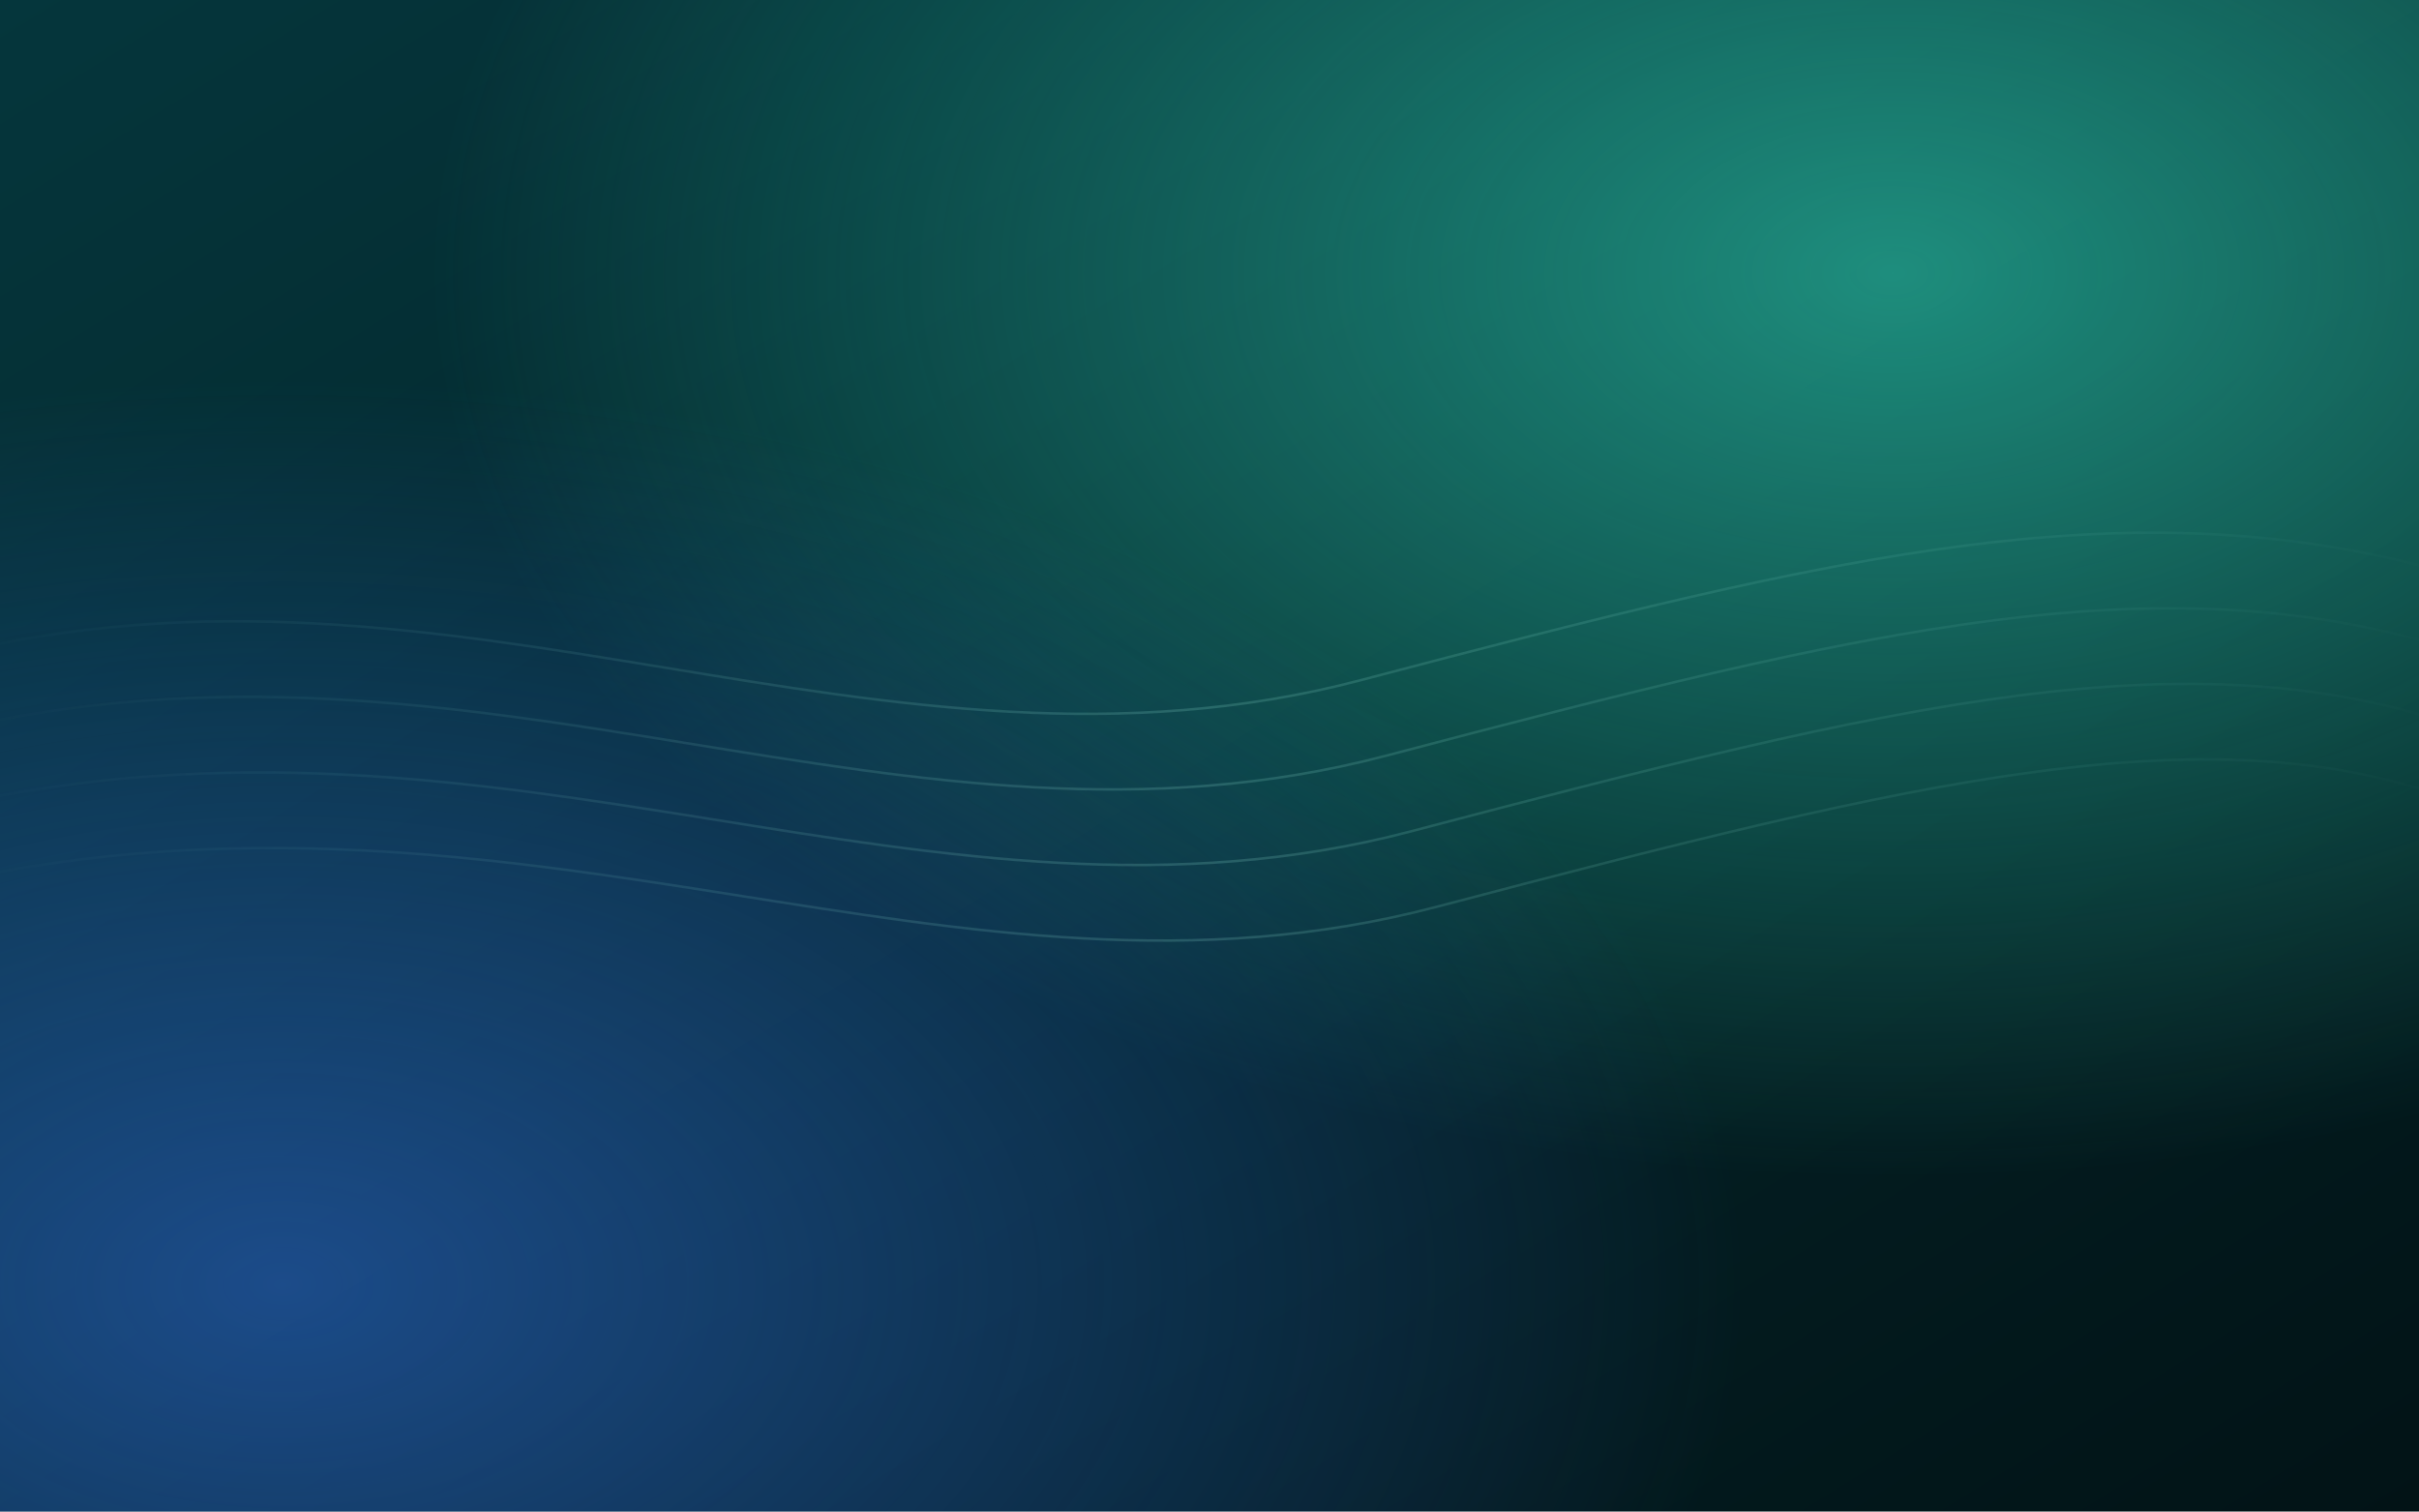
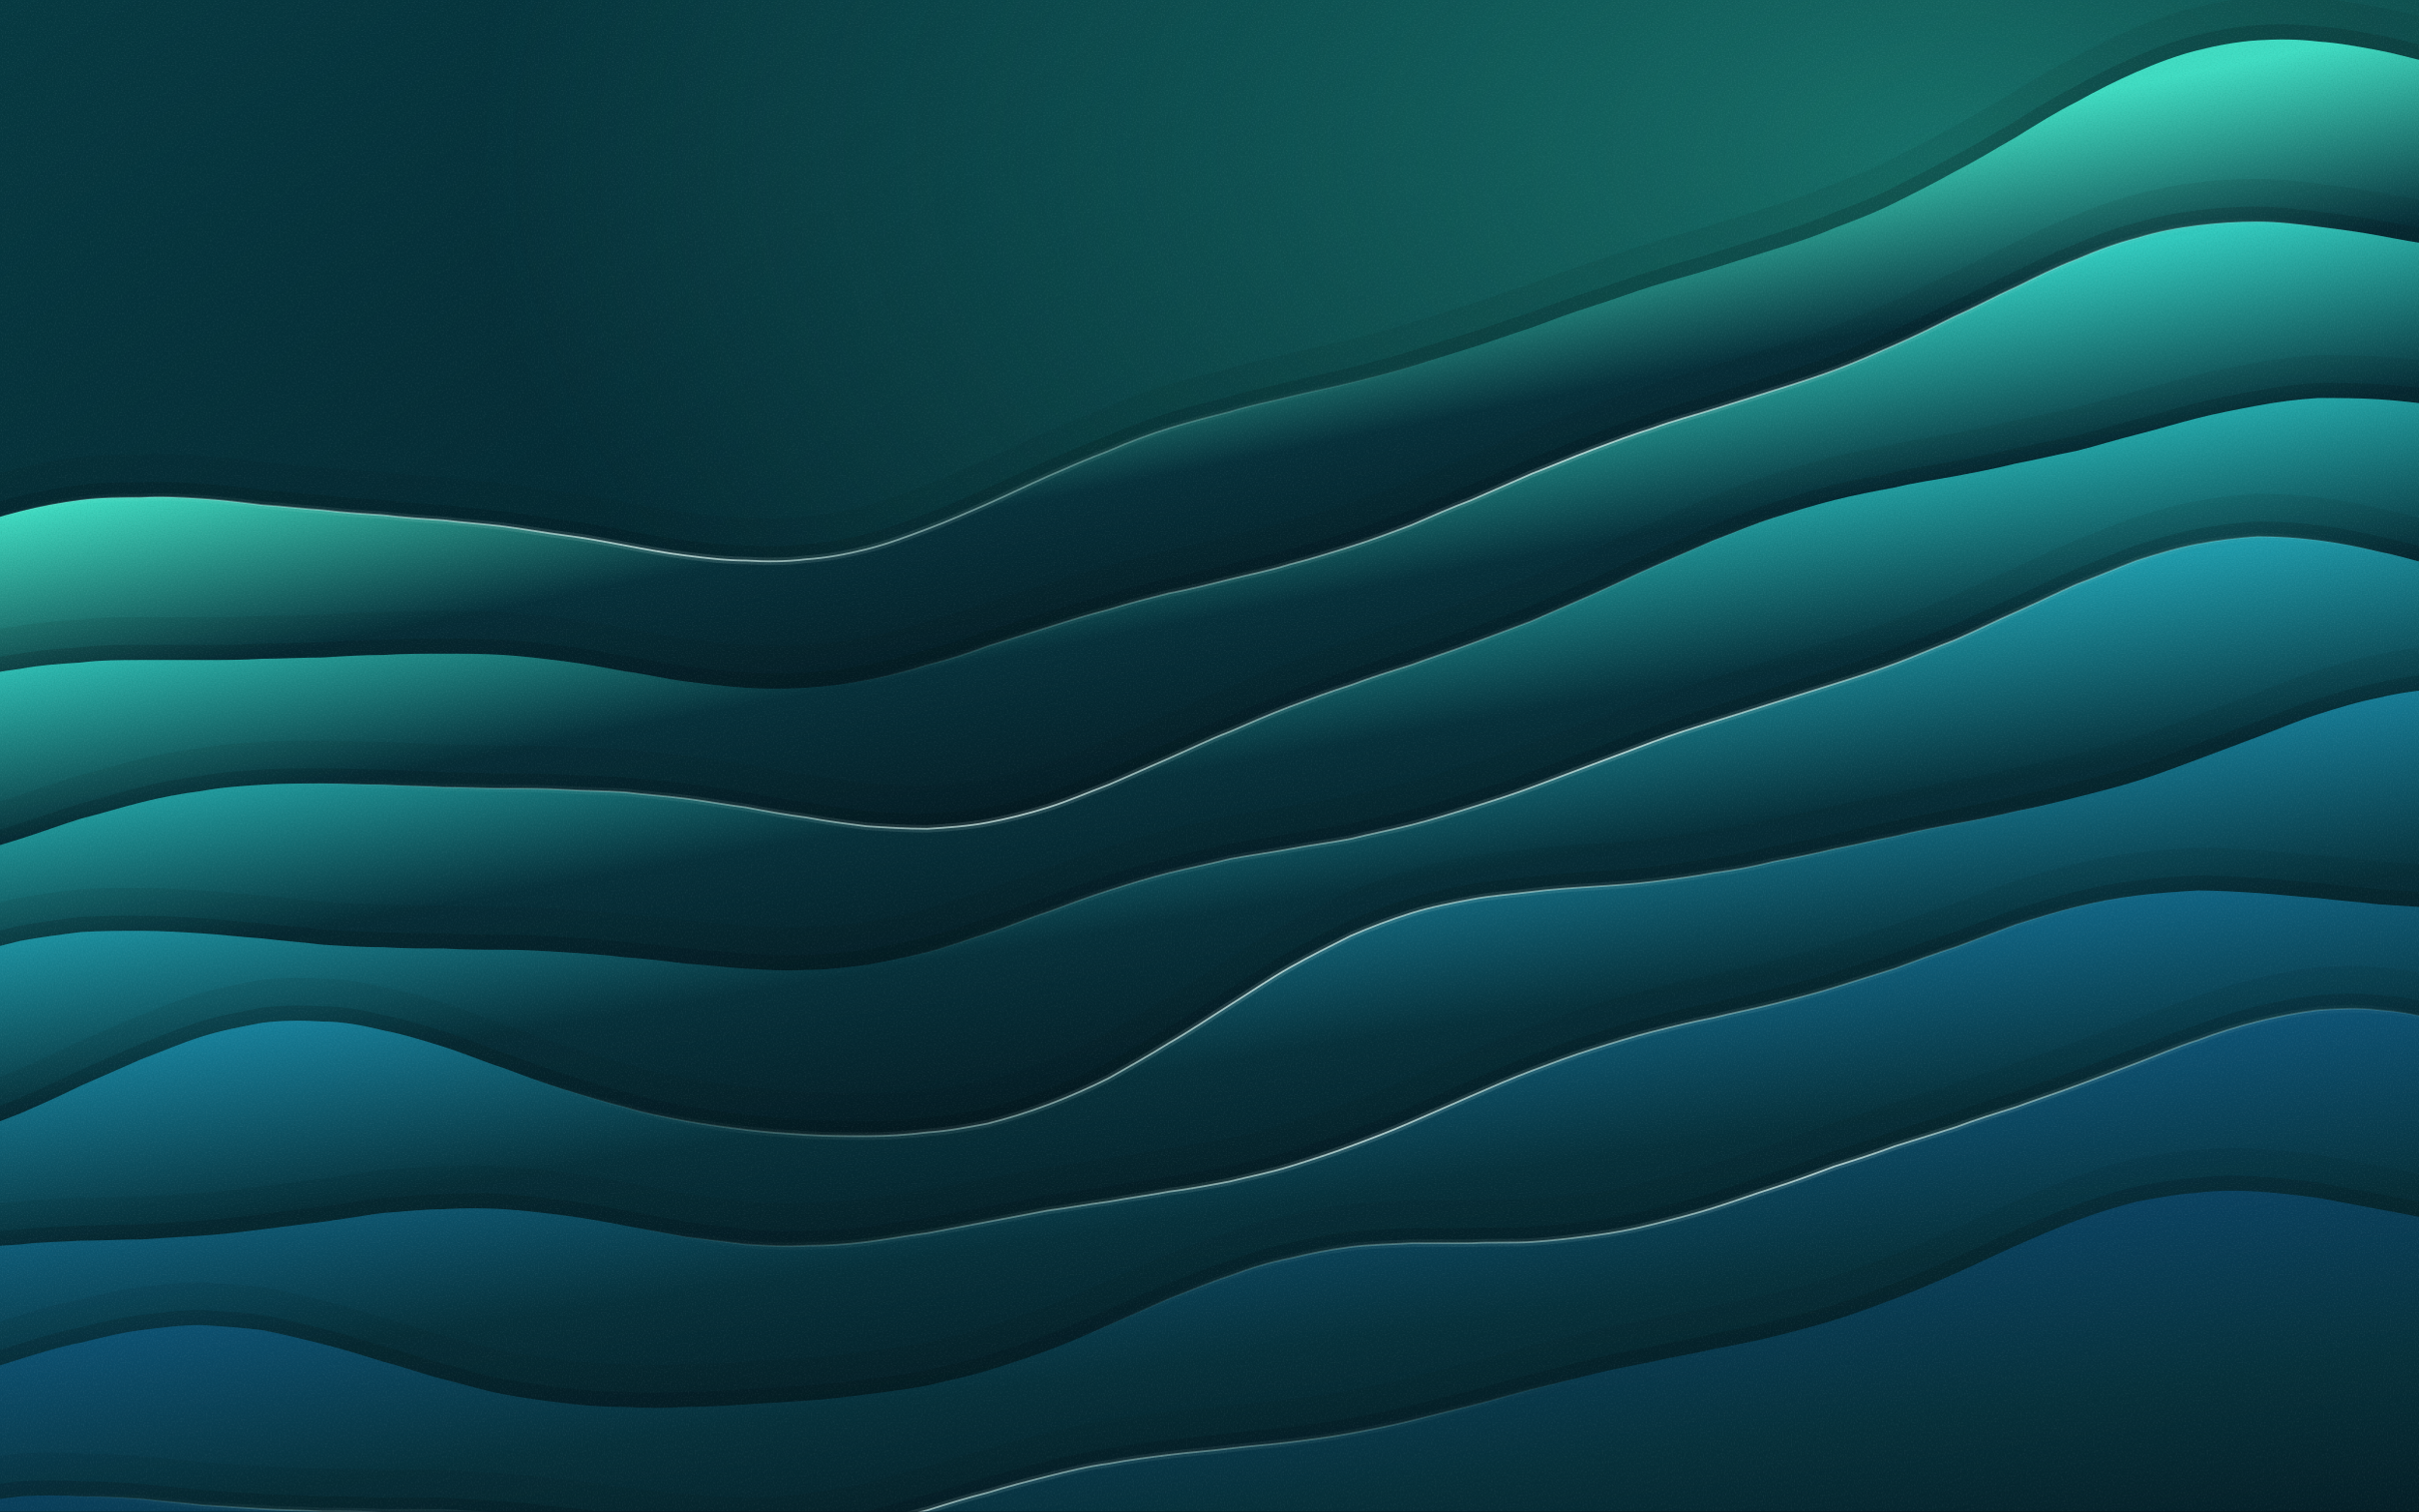
<svg xmlns="http://www.w3.org/2000/svg" width="1920" height="1200" viewBox="0 0 1920 1200" preserveAspectRatio="xMidYMid slice">
  <defs>
    <linearGradient id="bg" x1="0" y1="0" x2="1" y2="1">
-       <stop offset="0" stop-color="#05363c" />
-       <stop offset="1" stop-color="#021316" />
+       <stop offset="0" stop-color="#063a42" />
+       <stop offset=".5" stop-color="#03202a" />
+       <stop offset="1" stop-color="#020c12" />
    </linearGradient>
-     <radialGradient id="g1" cx="0.78" cy="0.18" r="0.6">
-       <stop offset="0" stop-color="#2fd3b5" stop-opacity="0.6" />
-       <stop offset="1" stop-color="#2fd3b5" stop-opacity="0" />
+     <radialGradient id="g1" cx=".8" cy=".1" r=".6">
+       <stop offset="0" stop-color="#2fe0c0" stop-opacity=".4" />
+       <stop offset="1" stop-color="#2fe0c0" stop-opacity="0" />
    </radialGradient>
-     <radialGradient id="g2" cx="0.12" cy="0.85" r="0.6">
-       <stop offset="0" stop-color="#2f6bd8" stop-opacity="0.55" />
-       <stop offset="1" stop-color="#2f6bd8" stop-opacity="0" />
+     <radialGradient id="g2" cx=".08" cy=".95" r=".6">
+       <stop offset="0" stop-color="#2a62d6" stop-opacity=".4" />
+       <stop offset="1" stop-color="#2a62d6" stop-opacity="0" />
    </radialGradient>
-     <linearGradient id="w" x1="0" y1="0" x2="1" y2="0">
-       <stop offset="0" stop-color="#9ff5e4" stop-opacity="0" />
-       <stop offset="0.5" stop-color="#9ff5e4" stop-opacity="0.18" />
-       <stop offset="1" stop-color="#9ff5e4" stop-opacity="0" />
+     <path id="e0" d="M-80 440C-72 437 -48 427 -32 421C-16 415 0 410 16 406C32 402 48 399 64 397C80 395 96 395 112 395C128 394 144 395 160 396C176 397 192 399 208 401C224 402 240 404 256 405C272 407 288 408 304 409C320 411 336 412 352 413C368 415 384 416 400 418C416 420 432 423 448 425C464 427 480 430 496 433C512 436 528 439 544 441C560 443 576 445 592 445C608 446 624 446 640 444C656 443 672 440 688 436C704 432 720 426 736 420C752 414 768 407 784 400C800 393 816 385 832 378C848 371 864 364 880 358C896 351 912 345 928 340C944 335 960 331 976 327C992 322 1008 319 1024 315C1040 311 1056 308 1072 304C1088 300 1104 296 1120 291C1136 286 1152 281 1168 276C1184 271 1200 265 1216 260C1232 254 1248 248 1264 243C1280 238 1296 232 1312 227C1328 222 1344 218 1360 213C1376 208 1392 203 1408 198C1424 193 1440 188 1456 181C1472 175 1488 169 1504 161C1520 153 1536 145 1552 136C1568 128 1584 118 1600 109C1616 99 1632 89 1648 81C1664 72 1680 64 1696 57C1712 50 1728 44 1744 40C1760 36 1776 33 1792 32C1808 31 1824 31 1840 33C1856 34 1872 37 1888 40C1904 43 1920 48 1936 51C1952 55 1976 62 1984 64" />
+     <linearGradient id="b0" x1="946" y1="218" x2="1025" y2="610" gradientUnits="userSpaceOnUse">
+       <stop offset="0" stop-color="#3fdcc2" />
+       <stop offset=".38" stop-color="#06303a" />
+       <stop offset="1" stop-color="#020d13" />
    </linearGradient>
+     <linearGradient id="h0" x1="0" y1="0" x2="1" y2="0">
+       <stop offset="0" stop-color="#c4fff2" stop-opacity="0" />
+       <stop offset=".017" stop-color="#c4fff2" stop-opacity="0" />
+       <stop offset=".297" stop-color="#e6fffa" stop-opacity=".95" />
+       <stop offset=".597" stop-color="#c4fff2" stop-opacity="0" />
+       <stop offset="1" stop-color="#c4fff2" stop-opacity="0" />
+     </linearGradient>
+     <path id="e1" d="M-80 554C-72 552 -48 544 -32 540C-16 536 0 533 16 531C32 528 48 527 64 526C80 524 96 524 112 524C128 524 144 524 160 524C176 524 192 524 208 523C224 523 240 522 256 522C272 521 288 520 304 520C320 519 336 519 352 519C368 519 384 519 400 520C416 521 432 523 448 525C464 527 480 530 496 533C512 535 528 539 544 541C560 543 576 545 592 546C608 547 624 547 640 546C656 545 672 543 688 540C704 537 720 533 736 528C752 524 768 519 784 513C800 508 816 503 832 498C848 493 864 488 880 484C896 479 912 475 928 471C944 468 960 464 976 460C992 456 1008 453 1024 448C1040 444 1056 439 1072 434C1088 429 1104 423 1120 417C1136 410 1152 403 1168 397C1184 390 1200 383 1216 376C1232 370 1248 363 1264 357C1280 351 1296 345 1312 340C1328 334 1344 330 1360 325C1376 320 1392 315 1408 310C1424 305 1440 300 1456 294C1472 288 1488 281 1504 274C1520 267 1536 259 1552 251C1568 244 1584 235 1600 228C1616 220 1632 212 1648 206C1664 199 1680 193 1696 189C1712 184 1728 181 1744 179C1760 177 1776 176 1792 176C1808 176 1824 178 1840 180C1856 182 1872 184 1888 187C1904 190 1920 193 1936 195C1952 198 1976 202 1984 203" />
+     <linearGradient id="b1" x1="947" y1="338" x2="1022" y2="731" gradientUnits="userSpaceOnUse">
+       <stop offset="0" stop-color="#31c9bd" />
+       <stop offset=".38" stop-color="#06303a" />
+       <stop offset="1" stop-color="#020d13" />
+     </linearGradient>
+     <linearGradient id="h1" x1="0" y1="0" x2="1" y2="0">
+       <stop offset="0" stop-color="#c4fff2" stop-opacity="0" />
+       <stop offset=".363" stop-color="#c4fff2" stop-opacity="0" />
+       <stop offset=".643" stop-color="#e6fffa" stop-opacity=".95" />
+       <stop offset=".943" stop-color="#c4fff2" stop-opacity="0" />
+       <stop offset="1" stop-color="#c4fff2" stop-opacity="0" />
+     </linearGradient>
+     <path id="e2" d="M-80 692C-72 690 -48 685 -32 680C-16 676 0 671 16 666C32 661 48 655 64 650C80 646 96 641 112 637C128 633 144 630 160 628C176 625 192 624 208 623C224 622 240 622 256 622C272 622 288 623 304 623C320 624 336 624 352 625C368 625 384 626 400 626C416 626 432 626 448 627C464 628 480 628 496 629C512 631 528 632 544 634C560 636 576 639 592 641C608 644 624 647 640 649C656 652 672 654 688 656C704 657 720 658 736 658C752 657 768 656 784 653C800 650 816 646 832 641C848 636 864 629 880 623C896 616 912 609 928 602C944 595 960 587 976 581C992 574 1008 567 1024 561C1040 555 1056 549 1072 544C1088 538 1104 533 1120 528C1136 522 1152 517 1168 511C1184 505 1200 499 1216 493C1232 486 1248 479 1264 472C1280 465 1296 457 1312 450C1328 443 1344 436 1360 429C1376 423 1392 416 1408 411C1424 406 1440 401 1456 397C1472 393 1488 390 1504 387C1520 383 1536 381 1552 378C1568 375 1584 372 1600 368C1616 365 1632 361 1648 358C1664 354 1680 349 1696 345C1712 341 1728 336 1744 332C1760 328 1776 325 1792 322C1808 319 1824 317 1840 316C1856 316 1872 316 1888 317C1904 318 1920 320 1936 322C1952 324 1976 329 1984 330" />
+     <linearGradient id="b2" x1="948" y1="458" x2="1018" y2="851" gradientUnits="userSpaceOnUse">
+       <stop offset="0" stop-color="#26b3b4" />
+       <stop offset=".38" stop-color="#06303a" />
+       <stop offset="1" stop-color="#020d13" />
+     </linearGradient>
+     <linearGradient id="h2" x1="0" y1="0" x2="1" y2="0">
+       <stop offset="0" stop-color="#c4fff2" stop-opacity="0" />
+       <stop offset=".155" stop-color="#c4fff2" stop-opacity="0" />
+       <stop offset=".435" stop-color="#e6fffa" stop-opacity=".95" />
+       <stop offset=".735" stop-color="#c4fff2" stop-opacity="0" />
+       <stop offset="1" stop-color="#c4fff2" stop-opacity="0" />
+     </linearGradient>
+     <path id="e3" d="M-80 774C-72 772 -48 764 -32 759C-16 755 0 751 16 747C32 744 48 742 64 740C80 739 96 739 112 739C128 739 144 740 160 741C176 742 192 744 208 745C224 747 240 748 256 750C272 751 288 752 304 752C320 753 336 753 352 753C368 754 384 754 400 754C416 754 432 755 448 756C464 757 480 758 496 760C512 761 528 763 544 765C560 766 576 768 592 769C608 770 624 771 640 770C656 770 672 768 688 766C704 763 720 760 736 756C752 752 768 746 784 741C800 736 816 729 832 724C848 718 864 712 880 707C896 702 912 697 928 693C944 689 960 686 976 682C992 679 1008 677 1024 674C1040 671 1056 669 1072 666C1088 662 1104 659 1120 655C1136 651 1152 646 1168 641C1184 636 1200 631 1216 625C1232 619 1248 613 1264 607C1280 601 1296 595 1312 589C1328 583 1344 578 1360 573C1376 568 1392 563 1408 558C1424 553 1440 548 1456 543C1472 538 1488 533 1504 527C1520 521 1536 514 1552 508C1568 501 1584 493 1600 486C1616 479 1632 471 1648 464C1664 458 1680 451 1696 445C1712 440 1728 435 1744 432C1760 429 1776 427 1792 426C1808 426 1824 427 1840 429C1856 431 1872 434 1888 438C1904 441 1920 446 1936 450C1952 454 1976 460 1984 462" />
+     <linearGradient id="b3" x1="948" y1="574" x2="1015" y2="968" gradientUnits="userSpaceOnUse">
+       <stop offset="0" stop-color="#1e9aaa" />
+       <stop offset=".38" stop-color="#06303a" />
+       <stop offset="1" stop-color="#020d13" />
+     </linearGradient>
+     <linearGradient id="h3" x1="0" y1="0" x2="1" y2="0">
+       <stop offset="0" stop-color="#c4fff2" stop-opacity="0" />
+       <stop offset=".381" stop-color="#c4fff2" stop-opacity="0" />
+       <stop offset=".661" stop-color="#e6fffa" stop-opacity=".95" />
+       <stop offset=".961" stop-color="#c4fff2" stop-opacity="0" />
+       <stop offset="1" stop-color="#c4fff2" stop-opacity="0" />
+     </linearGradient>
+     <path id="e4" d="M-80 917C-72 914 -48 908 -32 902C-16 897 0 890 16 884C32 877 48 870 64 862C80 855 96 848 112 841C128 835 144 828 160 823C176 818 192 815 208 812C224 810 240 810 256 811C272 811 288 814 304 818C320 821 336 826 352 831C368 836 384 843 400 848C416 854 432 860 448 865C464 870 480 875 496 879C512 884 528 887 544 890C560 893 576 895 592 897C608 899 624 900 640 901C656 902 672 902 688 902C704 902 720 901 736 899C752 898 768 895 784 892C800 888 816 883 832 877C848 871 864 864 880 856C896 847 912 838 928 828C944 819 960 808 976 798C992 788 1008 777 1024 768C1040 759 1056 751 1072 743C1088 736 1104 730 1120 725C1136 720 1152 717 1168 714C1184 711 1200 710 1216 708C1232 706 1248 705 1264 704C1280 703 1296 702 1312 700C1328 698 1344 696 1360 693C1376 691 1392 688 1408 684C1424 681 1440 678 1456 674C1472 671 1488 667 1504 664C1520 660 1536 657 1552 654C1568 651 1584 648 1600 644C1616 641 1632 637 1648 633C1664 629 1680 625 1696 620C1712 615 1728 609 1744 603C1760 597 1776 591 1792 585C1808 579 1824 572 1840 567C1856 562 1872 557 1888 554C1904 550 1920 548 1936 547C1952 546 1976 548 1984 549" />
+     <linearGradient id="b4" x1="949" y1="693" x2="1012" y2="1087" gradientUnits="userSpaceOnUse">
+       <stop offset="0" stop-color="#17819c" />
+       <stop offset=".38" stop-color="#06303a" />
+       <stop offset="1" stop-color="#020d13" />
+     </linearGradient>
+     <linearGradient id="h4" x1="0" y1="0" x2="1" y2="0">
+       <stop offset="0" stop-color="#c4fff2" stop-opacity="0" />
+       <stop offset=".247" stop-color="#c4fff2" stop-opacity="0" />
+       <stop offset=".527" stop-color="#e6fffa" stop-opacity=".95" />
+       <stop offset=".827" stop-color="#c4fff2" stop-opacity="0" />
+       <stop offset="1" stop-color="#c4fff2" stop-opacity="0" />
+     </linearGradient>
+     <path id="e5" d="M-80 1000C-72 999 -48 994 -32 992C-16 990 0 989 16 988C32 986 48 986 64 985C80 985 96 984 112 984C128 983 144 982 160 981C176 980 192 978 208 976C224 974 240 972 256 970C272 968 288 965 304 963C320 962 336 960 352 960C368 959 384 959 400 960C416 961 432 963 448 965C464 967 480 970 496 973C512 976 528 979 544 982C560 984 576 986 592 988C608 989 624 990 640 989C656 989 672 988 688 986C704 984 720 981 736 979C752 976 768 973 784 970C800 967 816 964 832 961C848 959 864 956 880 954C896 951 912 949 928 946C944 944 960 941 976 938C992 934 1008 931 1024 926C1040 921 1056 916 1072 910C1088 904 1104 898 1120 891C1136 884 1152 877 1168 870C1184 863 1200 856 1216 850C1232 844 1248 838 1264 833C1280 828 1296 823 1312 819C1328 815 1344 811 1360 808C1376 804 1392 801 1408 797C1424 793 1440 789 1456 784C1472 779 1488 774 1504 769C1520 763 1536 757 1552 752C1568 746 1584 740 1600 734C1616 729 1632 724 1648 720C1664 716 1680 713 1696 711C1712 709 1728 708 1744 707C1760 707 1776 708 1792 709C1808 710 1824 712 1840 713C1856 715 1872 716 1888 718C1904 719 1920 720 1936 721C1952 722 1976 723 1984 723" />
+     <linearGradient id="b5" x1="950" y1="813" x2="1009" y2="1208" gradientUnits="userSpaceOnUse">
+       <stop offset="0" stop-color="#11698a" />
+       <stop offset=".38" stop-color="#06303a" />
+       <stop offset="1" stop-color="#020d13" />
+     </linearGradient>
+     <linearGradient id="h5" x1="0" y1="0" x2="1" y2="0">
+       <stop offset="0" stop-color="#c4fff2" stop-opacity="0" />
+       <stop offset=".286" stop-color="#c4fff2" stop-opacity="0" />
+       <stop offset=".566" stop-color="#e6fffa" stop-opacity=".95" />
+       <stop offset=".866" stop-color="#c4fff2" stop-opacity="0" />
+       <stop offset="1" stop-color="#c4fff2" stop-opacity="0" />
+     </linearGradient>
+     <path id="e6" d="M-80 1107C-72 1105 -48 1098 -32 1093C-16 1089 0 1084 16 1079C32 1074 48 1069 64 1066C80 1062 96 1058 112 1056C128 1054 144 1052 160 1052C176 1053 192 1054 208 1056C224 1059 240 1063 256 1067C272 1071 288 1076 304 1081C320 1085 336 1091 352 1095C368 1099 384 1104 400 1107C416 1110 432 1112 448 1114C464 1116 480 1117 496 1117C512 1118 528 1118 544 1117C560 1117 576 1116 592 1115C608 1114 624 1113 640 1112C656 1111 672 1109 688 1107C704 1105 720 1103 736 1100C752 1096 768 1093 784 1088C800 1083 816 1078 832 1072C848 1066 864 1059 880 1052C896 1045 912 1038 928 1031C944 1025 960 1018 976 1013C992 1007 1008 1002 1024 999C1040 995 1056 992 1072 990C1088 988 1104 988 1120 987C1136 987 1152 987 1168 987C1184 986 1200 987 1216 986C1232 985 1248 983 1264 981C1280 979 1296 976 1312 972C1328 968 1344 964 1360 959C1376 954 1392 948 1408 943C1424 938 1440 932 1456 926C1472 921 1488 916 1504 910C1520 905 1536 900 1552 895C1568 889 1584 884 1600 879C1616 873 1632 868 1648 862C1664 856 1680 850 1696 844C1712 838 1728 831 1744 826C1760 820 1776 815 1792 811C1808 807 1824 804 1840 802C1856 801 1872 800 1888 802C1904 803 1920 806 1936 810C1952 813 1976 822 1984 825" />
+     <linearGradient id="b6" x1="950" y1="927" x2="1006" y2="1323" gradientUnits="userSpaceOnUse">
+       <stop offset="0" stop-color="#0d5476" />
+       <stop offset=".38" stop-color="#06303a" />
+       <stop offset="1" stop-color="#020d13" />
+     </linearGradient>
+     <linearGradient id="h6" x1="0" y1="0" x2="1" y2="0">
+       <stop offset="0" stop-color="#c4fff2" stop-opacity="0" />
+       <stop offset=".455" stop-color="#c4fff2" stop-opacity="0" />
+       <stop offset=".735" stop-color="#e6fffa" stop-opacity=".95" />
+       <stop offset=".99" stop-color="#c4fff2" stop-opacity="0" />
+       <stop offset="1" stop-color="#c4fff2" stop-opacity="0" />
+     </linearGradient>
+     <path id="e7" d="M-80 1205C-72 1203 -48 1197 -32 1194C-16 1192 0 1190 16 1188C32 1187 48 1187 64 1188C80 1188 96 1189 112 1190C128 1192 144 1193 160 1195C176 1196 192 1197 208 1198C224 1199 240 1199 256 1200C272 1200 288 1200 304 1201C320 1201 336 1201 352 1201C368 1202 384 1203 400 1204C416 1205 432 1207 448 1209C464 1210 480 1213 496 1215C512 1217 528 1219 544 1220C560 1222 576 1223 592 1223C608 1223 624 1222 640 1220C656 1218 672 1215 688 1212C704 1208 720 1203 736 1199C752 1194 768 1189 784 1185C800 1180 816 1176 832 1172C848 1168 864 1164 880 1162C896 1159 912 1157 928 1155C944 1153 960 1152 976 1150C992 1148 1008 1147 1024 1145C1040 1143 1056 1141 1072 1138C1088 1135 1104 1132 1120 1128C1136 1124 1152 1120 1168 1116C1184 1112 1200 1107 1216 1103C1232 1099 1248 1095 1264 1091C1280 1087 1296 1084 1312 1081C1328 1077 1344 1075 1360 1071C1376 1068 1392 1065 1408 1061C1424 1057 1440 1053 1456 1048C1472 1043 1488 1037 1504 1031C1520 1025 1536 1018 1552 1011C1568 1004 1584 996 1600 989C1616 982 1632 975 1648 969C1664 963 1680 958 1696 954C1712 951 1728 948 1744 947C1760 945 1776 945 1792 946C1808 947 1824 949 1840 951C1856 954 1872 957 1888 960C1904 963 1920 966 1936 969C1952 972 1976 976 1984 977" />
+     <linearGradient id="b7" x1="951" y1="1047" x2="1003" y2="1444" gradientUnits="userSpaceOnUse">
+       <stop offset="0" stop-color="#0a4362" />
+       <stop offset=".38" stop-color="#06303a" />
+       <stop offset="1" stop-color="#020d13" />
+     </linearGradient>
+     <linearGradient id="h7" x1="0" y1="0" x2="1" y2="0">
+       <stop offset="0" stop-color="#c4fff2" stop-opacity="0" />
+       <stop offset=".067" stop-color="#c4fff2" stop-opacity="0" />
+       <stop offset=".347" stop-color="#e6fffa" stop-opacity=".95" />
+       <stop offset=".647" stop-color="#c4fff2" stop-opacity="0" />
+       <stop offset="1" stop-color="#c4fff2" stop-opacity="0" />
+     </linearGradient>
+     <filter id="grainF" x="0" y="0" width="240" height="240" filterUnits="userSpaceOnUse" color-interpolation-filters="sRGB">
+       <feTurbulence type="fractalNoise" baseFrequency="0.9" numOctaves="2" seed="3" stitchTiles="stitch" result="t" />
+       <feColorMatrix in="t" result="hi" values="0 0 0 0 1  0 0 0 0 1  0 0 0 0 1  3.2 0 0 0 -1.6" />
+       <feColorMatrix in="t" result="lo" values="0 0 0 0 0  0 0 0 0 0  0 0 0 0 0  -3.2 0 0 0 1.6" />
+       <feMerge>
+         <feMergeNode in="lo" />
+         <feMergeNode in="hi" />
+       </feMerge>
+     </filter>
+     <pattern id="grain" width="240" height="240" patternUnits="userSpaceOnUse">
+       <rect width="240" height="240" filter="url(#grainF)" />
+     </pattern>
  </defs>
  <rect width="1920" height="1200" fill="url(#bg)" />
  <rect width="1920" height="1200" fill="url(#g1)" />
  <rect width="1920" height="1200" fill="url(#g2)" />
-   <g fill="none" stroke="url(#w)" stroke-width="2">
-     <path d="M-40 520 C 360 420 700 640 1080 540 S 1700 380 1960 460" />
-     <path d="M-40 580 C 380 480 720 700 1100 600 S 1720 440 1960 520" />
-     <path d="M-40 640 C 400 540 740 760 1120 660 S 1740 500 1960 580" />
-     <path d="M-40 700 C 420 600 760 820 1140 720 S 1760 560 1960 640" />
+   <g fill="none" stroke="#00080b">
+     <use href="#e0" stroke-width="12" opacity=".16" y="-6" />
+     <use href="#e0" stroke-width="34" opacity=".08" y="-17" />
  </g>
+   <path d="M-80 440C-72 437 -48 427 -32 421C-16 415 0 410 16 406C32 402 48 399 64 397C80 395 96 395 112 395C128 394 144 395 160 396C176 397 192 399 208 401C224 402 240 404 256 405C272 407 288 408 304 409C320 411 336 412 352 413C368 415 384 416 400 418C416 420 432 423 448 425C464 427 480 430 496 433C512 436 528 439 544 441C560 443 576 445 592 445C608 446 624 446 640 444C656 443 672 440 688 436C704 432 720 426 736 420C752 414 768 407 784 400C800 393 816 385 832 378C848 371 864 364 880 358C896 351 912 345 928 340C944 335 960 331 976 327C992 322 1008 319 1024 315C1040 311 1056 308 1072 304C1088 300 1104 296 1120 291C1136 286 1152 281 1168 276C1184 271 1200 265 1216 260C1232 254 1248 248 1264 243C1280 238 1296 232 1312 227C1328 222 1344 218 1360 213C1376 208 1392 203 1408 198C1424 193 1440 188 1456 181C1472 175 1488 169 1504 161C1520 153 1536 145 1552 136C1568 128 1584 118 1600 109C1616 99 1632 89 1648 81C1664 72 1680 64 1696 57C1712 50 1728 44 1744 40C1760 36 1776 33 1792 32C1808 31 1824 31 1840 33C1856 34 1872 37 1888 40C1904 43 1920 48 1936 51C1952 55 1976 62 1984 64L2000 1220L-80 1220Z" fill="url(#b0)" />
+   <g fill="none" stroke="#00080b">
+     <use href="#e1" stroke-width="12" opacity=".16" y="-6" />
+     <use href="#e1" stroke-width="34" opacity=".08" y="-17" />
+   </g>
+   <path d="M-80 554C-72 552 -48 544 -32 540C-16 536 0 533 16 531C32 528 48 527 64 526C80 524 96 524 112 524C128 524 144 524 160 524C176 524 192 524 208 523C224 523 240 522 256 522C272 521 288 520 304 520C320 519 336 519 352 519C368 519 384 519 400 520C416 521 432 523 448 525C464 527 480 530 496 533C512 535 528 539 544 541C560 543 576 545 592 546C608 547 624 547 640 546C656 545 672 543 688 540C704 537 720 533 736 528C752 524 768 519 784 513C800 508 816 503 832 498C848 493 864 488 880 484C896 479 912 475 928 471C944 468 960 464 976 460C992 456 1008 453 1024 448C1040 444 1056 439 1072 434C1088 429 1104 423 1120 417C1136 410 1152 403 1168 397C1184 390 1200 383 1216 376C1232 370 1248 363 1264 357C1280 351 1296 345 1312 340C1328 334 1344 330 1360 325C1376 320 1392 315 1408 310C1424 305 1440 300 1456 294C1472 288 1488 281 1504 274C1520 267 1536 259 1552 251C1568 244 1584 235 1600 228C1616 220 1632 212 1648 206C1664 199 1680 193 1696 189C1712 184 1728 181 1744 179C1760 177 1776 176 1792 176C1808 176 1824 178 1840 180C1856 182 1872 184 1888 187C1904 190 1920 193 1936 195C1952 198 1976 202 1984 203L2000 1220L-80 1220Z" fill="url(#b1)" />
+   <g fill="none" stroke="#00080b">
+     <use href="#e2" stroke-width="12" opacity=".16" y="-6" />
+     <use href="#e2" stroke-width="34" opacity=".08" y="-17" />
+   </g>
+   <path d="M-80 692C-72 690 -48 685 -32 680C-16 676 0 671 16 666C32 661 48 655 64 650C80 646 96 641 112 637C128 633 144 630 160 628C176 625 192 624 208 623C224 622 240 622 256 622C272 622 288 623 304 623C320 624 336 624 352 625C368 625 384 626 400 626C416 626 432 626 448 627C464 628 480 628 496 629C512 631 528 632 544 634C560 636 576 639 592 641C608 644 624 647 640 649C656 652 672 654 688 656C704 657 720 658 736 658C752 657 768 656 784 653C800 650 816 646 832 641C848 636 864 629 880 623C896 616 912 609 928 602C944 595 960 587 976 581C992 574 1008 567 1024 561C1040 555 1056 549 1072 544C1088 538 1104 533 1120 528C1136 522 1152 517 1168 511C1184 505 1200 499 1216 493C1232 486 1248 479 1264 472C1280 465 1296 457 1312 450C1328 443 1344 436 1360 429C1376 423 1392 416 1408 411C1424 406 1440 401 1456 397C1472 393 1488 390 1504 387C1520 383 1536 381 1552 378C1568 375 1584 372 1600 368C1616 365 1632 361 1648 358C1664 354 1680 349 1696 345C1712 341 1728 336 1744 332C1760 328 1776 325 1792 322C1808 319 1824 317 1840 316C1856 316 1872 316 1888 317C1904 318 1920 320 1936 322C1952 324 1976 329 1984 330L2000 1220L-80 1220Z" fill="url(#b2)" />
+   <g fill="none" stroke="#00080b">
+     <use href="#e3" stroke-width="12" opacity=".16" y="-6" />
+     <use href="#e3" stroke-width="34" opacity=".08" y="-17" />
+   </g>
+   <path d="M-80 774C-72 772 -48 764 -32 759C-16 755 0 751 16 747C32 744 48 742 64 740C80 739 96 739 112 739C128 739 144 740 160 741C176 742 192 744 208 745C224 747 240 748 256 750C272 751 288 752 304 752C320 753 336 753 352 753C368 754 384 754 400 754C416 754 432 755 448 756C464 757 480 758 496 760C512 761 528 763 544 765C560 766 576 768 592 769C608 770 624 771 640 770C656 770 672 768 688 766C704 763 720 760 736 756C752 752 768 746 784 741C800 736 816 729 832 724C848 718 864 712 880 707C896 702 912 697 928 693C944 689 960 686 976 682C992 679 1008 677 1024 674C1040 671 1056 669 1072 666C1088 662 1104 659 1120 655C1136 651 1152 646 1168 641C1184 636 1200 631 1216 625C1232 619 1248 613 1264 607C1280 601 1296 595 1312 589C1328 583 1344 578 1360 573C1376 568 1392 563 1408 558C1424 553 1440 548 1456 543C1472 538 1488 533 1504 527C1520 521 1536 514 1552 508C1568 501 1584 493 1600 486C1616 479 1632 471 1648 464C1664 458 1680 451 1696 445C1712 440 1728 435 1744 432C1760 429 1776 427 1792 426C1808 426 1824 427 1840 429C1856 431 1872 434 1888 438C1904 441 1920 446 1936 450C1952 454 1976 460 1984 462L2000 1220L-80 1220Z" fill="url(#b3)" />
+   <g fill="none" stroke="#00080b">
+     <use href="#e4" stroke-width="12" opacity=".16" y="-6" />
+     <use href="#e4" stroke-width="34" opacity=".08" y="-17" />
+   </g>
+   <path d="M-80 917C-72 914 -48 908 -32 902C-16 897 0 890 16 884C32 877 48 870 64 862C80 855 96 848 112 841C128 835 144 828 160 823C176 818 192 815 208 812C224 810 240 810 256 811C272 811 288 814 304 818C320 821 336 826 352 831C368 836 384 843 400 848C416 854 432 860 448 865C464 870 480 875 496 879C512 884 528 887 544 890C560 893 576 895 592 897C608 899 624 900 640 901C656 902 672 902 688 902C704 902 720 901 736 899C752 898 768 895 784 892C800 888 816 883 832 877C848 871 864 864 880 856C896 847 912 838 928 828C944 819 960 808 976 798C992 788 1008 777 1024 768C1040 759 1056 751 1072 743C1088 736 1104 730 1120 725C1136 720 1152 717 1168 714C1184 711 1200 710 1216 708C1232 706 1248 705 1264 704C1280 703 1296 702 1312 700C1328 698 1344 696 1360 693C1376 691 1392 688 1408 684C1424 681 1440 678 1456 674C1472 671 1488 667 1504 664C1520 660 1536 657 1552 654C1568 651 1584 648 1600 644C1616 641 1632 637 1648 633C1664 629 1680 625 1696 620C1712 615 1728 609 1744 603C1760 597 1776 591 1792 585C1808 579 1824 572 1840 567C1856 562 1872 557 1888 554C1904 550 1920 548 1936 547C1952 546 1976 548 1984 549L2000 1220L-80 1220Z" fill="url(#b4)" />
+   <g fill="none" stroke="#00080b">
+     <use href="#e5" stroke-width="12" opacity=".16" y="-6" />
+     <use href="#e5" stroke-width="34" opacity=".08" y="-17" />
+   </g>
+   <path d="M-80 1000C-72 999 -48 994 -32 992C-16 990 0 989 16 988C32 986 48 986 64 985C80 985 96 984 112 984C128 983 144 982 160 981C176 980 192 978 208 976C224 974 240 972 256 970C272 968 288 965 304 963C320 962 336 960 352 960C368 959 384 959 400 960C416 961 432 963 448 965C464 967 480 970 496 973C512 976 528 979 544 982C560 984 576 986 592 988C608 989 624 990 640 989C656 989 672 988 688 986C704 984 720 981 736 979C752 976 768 973 784 970C800 967 816 964 832 961C848 959 864 956 880 954C896 951 912 949 928 946C944 944 960 941 976 938C992 934 1008 931 1024 926C1040 921 1056 916 1072 910C1088 904 1104 898 1120 891C1136 884 1152 877 1168 870C1184 863 1200 856 1216 850C1232 844 1248 838 1264 833C1280 828 1296 823 1312 819C1328 815 1344 811 1360 808C1376 804 1392 801 1408 797C1424 793 1440 789 1456 784C1472 779 1488 774 1504 769C1520 763 1536 757 1552 752C1568 746 1584 740 1600 734C1616 729 1632 724 1648 720C1664 716 1680 713 1696 711C1712 709 1728 708 1744 707C1760 707 1776 708 1792 709C1808 710 1824 712 1840 713C1856 715 1872 716 1888 718C1904 719 1920 720 1936 721C1952 722 1976 723 1984 723L2000 1220L-80 1220Z" fill="url(#b5)" />
+   <g fill="none" stroke="#00080b">
+     <use href="#e6" stroke-width="12" opacity=".16" y="-6" />
+     <use href="#e6" stroke-width="34" opacity=".08" y="-17" />
+   </g>
+   <path d="M-80 1107C-72 1105 -48 1098 -32 1093C-16 1089 0 1084 16 1079C32 1074 48 1069 64 1066C80 1062 96 1058 112 1056C128 1054 144 1052 160 1052C176 1053 192 1054 208 1056C224 1059 240 1063 256 1067C272 1071 288 1076 304 1081C320 1085 336 1091 352 1095C368 1099 384 1104 400 1107C416 1110 432 1112 448 1114C464 1116 480 1117 496 1117C512 1118 528 1118 544 1117C560 1117 576 1116 592 1115C608 1114 624 1113 640 1112C656 1111 672 1109 688 1107C704 1105 720 1103 736 1100C752 1096 768 1093 784 1088C800 1083 816 1078 832 1072C848 1066 864 1059 880 1052C896 1045 912 1038 928 1031C944 1025 960 1018 976 1013C992 1007 1008 1002 1024 999C1040 995 1056 992 1072 990C1088 988 1104 988 1120 987C1136 987 1152 987 1168 987C1184 986 1200 987 1216 986C1232 985 1248 983 1264 981C1280 979 1296 976 1312 972C1328 968 1344 964 1360 959C1376 954 1392 948 1408 943C1424 938 1440 932 1456 926C1472 921 1488 916 1504 910C1520 905 1536 900 1552 895C1568 889 1584 884 1600 879C1616 873 1632 868 1648 862C1664 856 1680 850 1696 844C1712 838 1728 831 1744 826C1760 820 1776 815 1792 811C1808 807 1824 804 1840 802C1856 801 1872 800 1888 802C1904 803 1920 806 1936 810C1952 813 1976 822 1984 825L2000 1220L-80 1220Z" fill="url(#b6)" />
+   <g fill="none" stroke="#00080b">
+     <use href="#e7" stroke-width="12" opacity=".16" y="-6" />
+     <use href="#e7" stroke-width="34" opacity=".08" y="-17" />
+   </g>
+   <path d="M-80 1205C-72 1203 -48 1197 -32 1194C-16 1192 0 1190 16 1188C32 1187 48 1187 64 1188C80 1188 96 1189 112 1190C128 1192 144 1193 160 1195C176 1196 192 1197 208 1198C224 1199 240 1199 256 1200C272 1200 288 1200 304 1201C320 1201 336 1201 352 1201C368 1202 384 1203 400 1204C416 1205 432 1207 448 1209C464 1210 480 1213 496 1215C512 1217 528 1219 544 1220C560 1222 576 1223 592 1223C608 1223 624 1222 640 1220C656 1218 672 1215 688 1212C704 1208 720 1203 736 1199C752 1194 768 1189 784 1185C800 1180 816 1176 832 1172C848 1168 864 1164 880 1162C896 1159 912 1157 928 1155C944 1153 960 1152 976 1150C992 1148 1008 1147 1024 1145C1040 1143 1056 1141 1072 1138C1088 1135 1104 1132 1120 1128C1136 1124 1152 1120 1168 1116C1184 1112 1200 1107 1216 1103C1232 1099 1248 1095 1264 1091C1280 1087 1296 1084 1312 1081C1328 1077 1344 1075 1360 1071C1376 1068 1392 1065 1408 1061C1424 1057 1440 1053 1456 1048C1472 1043 1488 1037 1504 1031C1520 1025 1536 1018 1552 1011C1568 1004 1584 996 1600 989C1616 982 1632 975 1648 969C1664 963 1680 958 1696 954C1712 951 1728 948 1744 947C1760 945 1776 945 1792 946C1808 947 1824 949 1840 951C1856 954 1872 957 1888 960C1904 963 1920 966 1936 969C1952 972 1976 976 1984 977L2000 1220L-80 1220Z" fill="url(#b7)" />
+   <g fill="none" stroke-width="6" opacity=".14">
+     <use href="#e0" stroke="url(#h0)" />
+     <use href="#e1" stroke="url(#h1)" />
+     <use href="#e2" stroke="url(#h2)" />
+     <use href="#e3" stroke="url(#h3)" />
+     <use href="#e4" stroke="url(#h4)" />
+     <use href="#e5" stroke="url(#h5)" />
+     <use href="#e6" stroke="url(#h6)" />
+     <use href="#e7" stroke="url(#h7)" />
+   </g>
+   <g fill="none" stroke-width="1.4" opacity=".75">
+     <use href="#e0" stroke="url(#h0)" />
+     <use href="#e1" stroke="url(#h1)" />
+     <use href="#e2" stroke="url(#h2)" />
+     <use href="#e3" stroke="url(#h3)" />
+     <use href="#e4" stroke="url(#h4)" />
+     <use href="#e5" stroke="url(#h5)" />
+     <use href="#e6" stroke="url(#h6)" />
+     <use href="#e7" stroke="url(#h7)" />
+   </g>
+   <rect width="1920" height="1200" fill="url(#grain)" opacity=".05" />
</svg>
